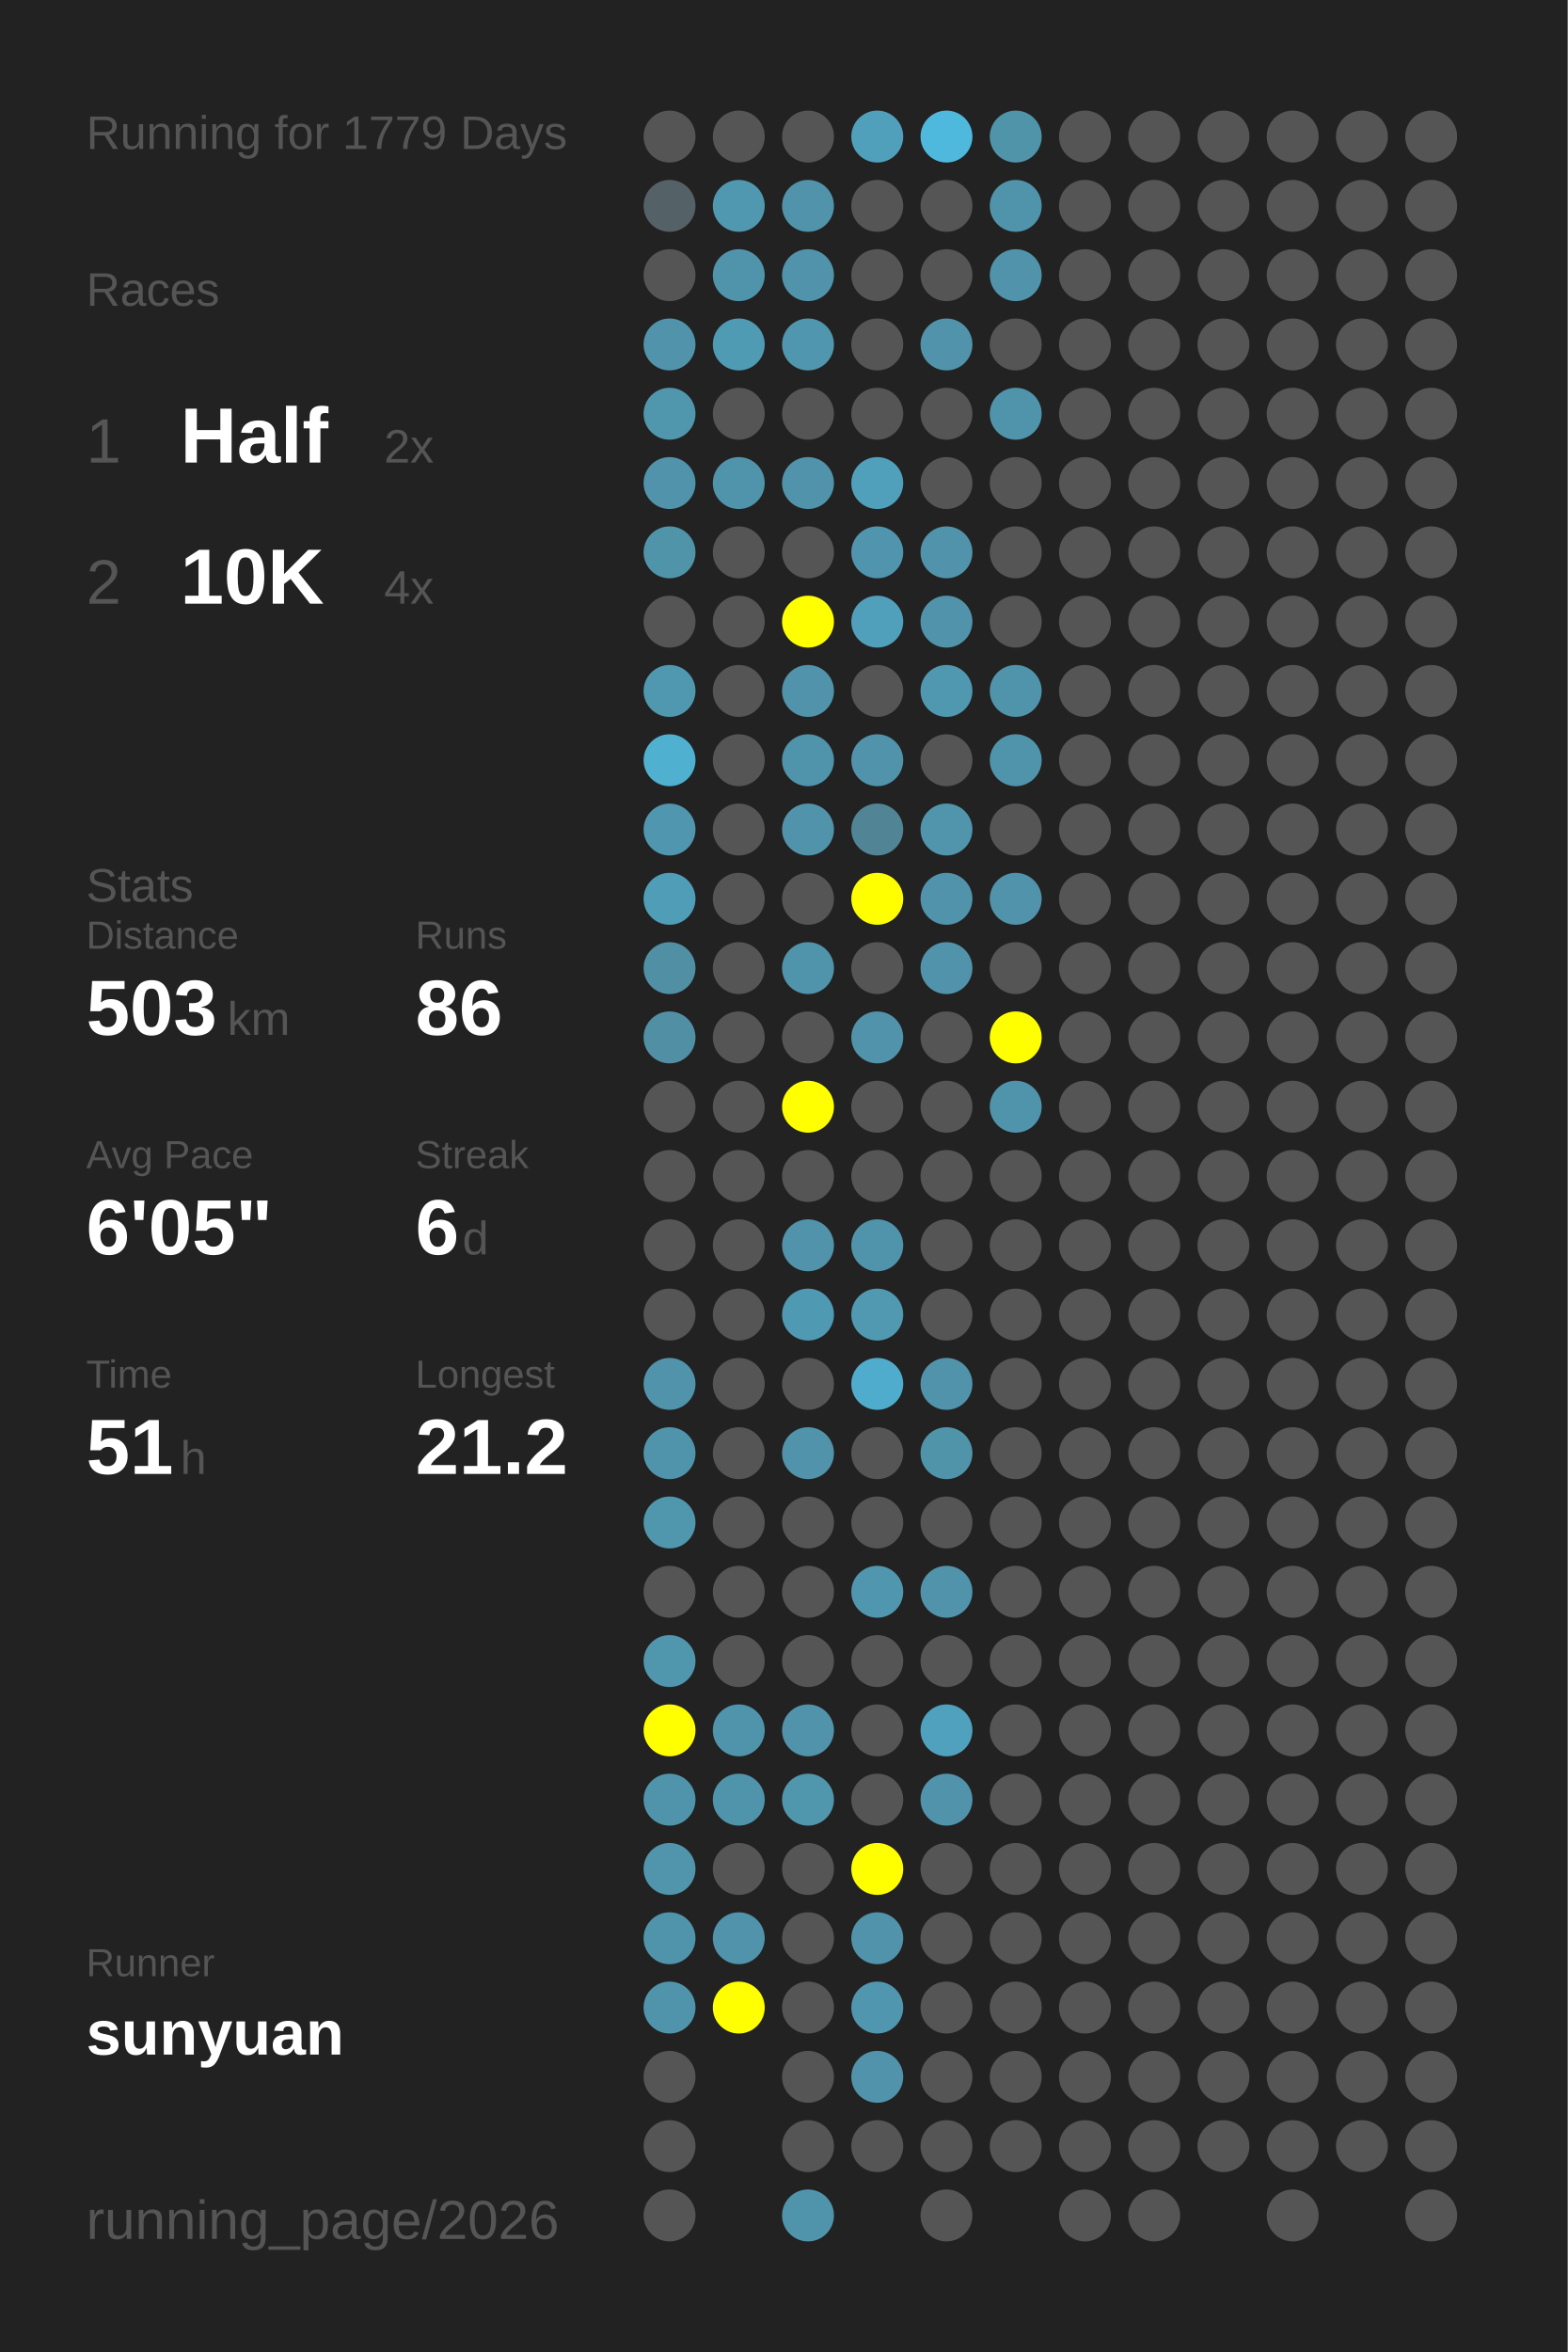
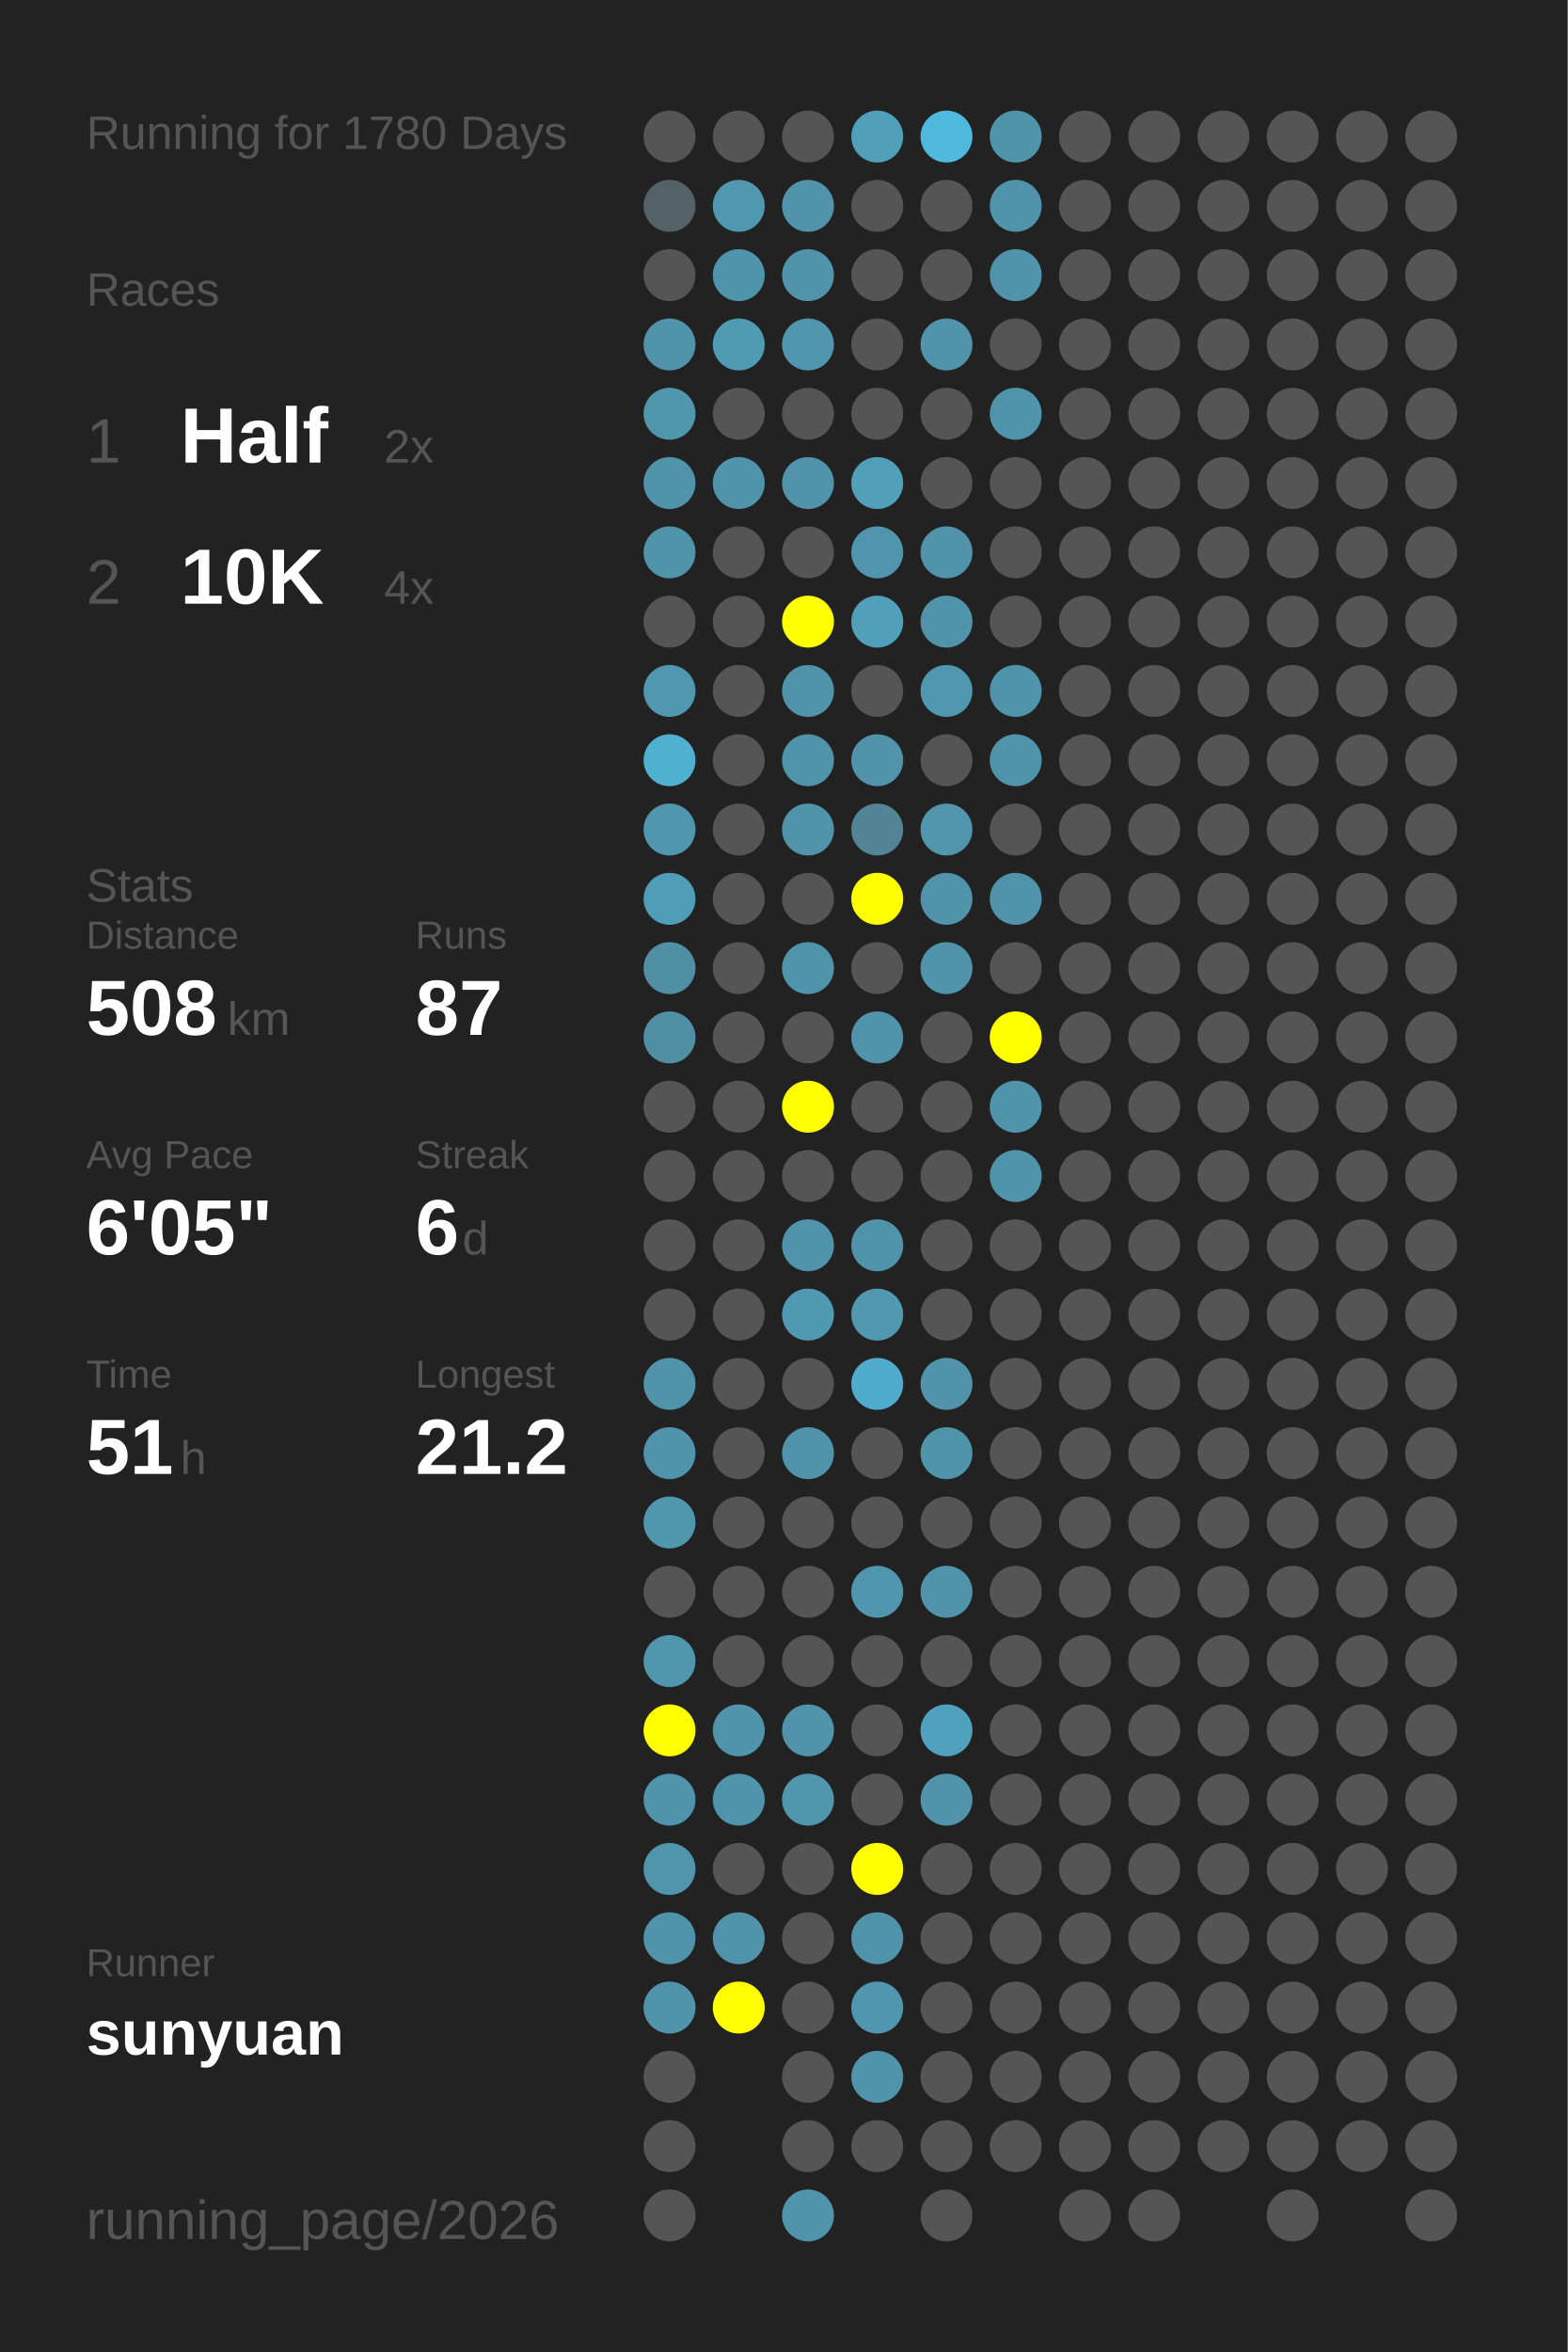
<svg xmlns="http://www.w3.org/2000/svg" baseProfile="full" height="300mm" version="1.1" viewBox="0,0,200,300" width="200mm">
  <defs />
  <rect fill="#222222" height="300" width="200" x="0" y="0" />
-   <text fill="#555555" style="font-size:6px; font-family:Arial;" x="11" y="19">Running for 1779 Days</text>
+   <text fill="#555555" style="font-size:6px; font-family:Arial;" x="11" y="19">Running for 1780 Days</text>
  <text fill="#555555" style="font-size:6px; font-family:Arial;" x="11" y="39">Races</text>
  <text fill="#555555" style="font-size:8px; font-family:Arial;" x="11" y="59">1</text>
  <text fill="#FFFFFF" style="font-size:10px; font-family:Arial; font-weight:bold;" x="23" y="59">Half</text>
  <text fill="#555555" style="font-size:6px; font-family:Arial;" x="49" y="59">2x</text>
  <text fill="#555555" style="font-size:8px; font-family:Arial;" x="11" y="77">2</text>
  <text fill="#FFFFFF" style="font-size:10px; font-family:Arial; font-weight:bold;" x="23" y="77">10K</text>
  <text fill="#555555" style="font-size:6px; font-family:Arial;" x="49" y="77">4x</text>
  <text fill="#555555" style="font-size:6px; font-family:Arial;" x="11" y="115">Stats</text>
  <text fill="#555555" style="font-size:5px; font-family:Arial;" x="11" y="121">Distance</text>
-   <text fill="#FFFFFF" style="font-size:10px; font-family:Arial; font-weight:bold;" x="11" y="132">503</text>
+   <text fill="#FFFFFF" style="font-size:10px; font-family:Arial; font-weight:bold;" x="11" y="132">508</text>
  <text fill="#555555" style="font-size:6px; font-family:Arial;" x="29" y="132">km</text>
  <text fill="#555555" style="font-size:5px; font-family:Arial;" x="53" y="121">Runs</text>
-   <text fill="#FFFFFF" style="font-size:10px; font-family:Arial; font-weight:bold;" x="53" y="132">86</text>
+   <text fill="#FFFFFF" style="font-size:10px; font-family:Arial; font-weight:bold;" x="53" y="132">87</text>
  <text fill="#555555" style="font-size:5px; font-family:Arial;" x="11" y="149">Avg Pace</text>
  <text fill="#FFFFFF" style="font-size:10px; font-family:Arial; font-weight:bold;" x="11" y="160">6'05"</text>
  <text fill="#555555" style="font-size:5px; font-family:Arial;" x="53" y="149">Streak</text>
  <text fill="#FFFFFF" style="font-size:10px; font-family:Arial; font-weight:bold;" x="53" y="160">6</text>
  <text fill="#555555" style="font-size:6px; font-family:Arial;" x="59" y="160">d</text>
  <text fill="#555555" style="font-size:5px; font-family:Arial;" x="11" y="177">Time</text>
  <text fill="#FFFFFF" style="font-size:10px; font-family:Arial; font-weight:bold;" x="11" y="188">51</text>
  <text fill="#555555" style="font-size:6px; font-family:Arial;" x="23" y="188">h</text>
  <text fill="#555555" style="font-size:5px; font-family:Arial;" x="53" y="177">Longest</text>
  <text fill="#FFFFFF" style="font-size:10px; font-family:Arial; font-weight:bold;" x="53" y="188">21.2</text>
  <text fill="#555555" style="font-size:5px; font-family:Arial;" x="11" y="252.065">Runner</text>
  <text fill="#FFFFFF" style="font-size:8px; font-family:Arial; font-weight:bold;" x="11" y="262.065">sunyuan</text>
  <text fill="#555555" style="font-size:7px; font-family:Arial;" x="11" y="285.581">running_page/2026</text>
  <circle cx="85.417" cy="17.419" fill="#555555" r="3.312" />
  <circle cx="85.417" cy="26.258" fill="#546166" r="3.312" />
  <circle cx="85.417" cy="35.097" fill="#555555" r="3.312" />
  <circle cx="85.417" cy="43.935" fill="#5093aa" r="3.312" />
  <circle cx="85.417" cy="52.774" fill="#5096ad" r="3.312" />
  <circle cx="85.417" cy="61.613" fill="#5093aa" r="3.312" />
  <circle cx="85.417" cy="70.452" fill="#5094aa" r="3.312" />
  <circle cx="85.417" cy="79.29" fill="#555555" r="3.312" />
  <circle cx="85.417" cy="88.129" fill="#5098b0" r="3.312" />
  <circle cx="85.417" cy="96.968" fill="#4fb0d0" r="3.312" />
  <circle cx="85.417" cy="105.806" fill="#5096ae" r="3.312" />
  <circle cx="85.417" cy="114.645" fill="#509db8" r="3.312" />
  <circle cx="85.417" cy="123.484" fill="#518fa5" r="3.312" />
  <circle cx="85.417" cy="132.323" fill="#518fa4" r="3.312" />
  <circle cx="85.417" cy="141.161" fill="#555555" r="3.312" />
  <circle cx="85.417" cy="150" fill="#555555" r="3.312" />
  <circle cx="85.417" cy="158.839" fill="#555555" r="3.312" />
  <circle cx="85.417" cy="167.677" fill="#555555" r="3.312" />
  <circle cx="85.417" cy="176.516" fill="#5093aa" r="3.312" />
  <circle cx="85.417" cy="185.355" fill="#5094ab" r="3.312" />
  <circle cx="85.417" cy="194.194" fill="#5096ad" r="3.312" />
  <circle cx="85.417" cy="203.032" fill="#555555" r="3.312" />
  <circle cx="85.417" cy="211.871" fill="#5096ad" r="3.312" />
  <circle cx="85.417" cy="220.71" fill="#FFFF00" r="3.312" />
  <circle cx="85.417" cy="229.548" fill="#5094ab" r="3.312" />
  <circle cx="85.417" cy="238.387" fill="#5095ac" r="3.312" />
  <circle cx="85.417" cy="247.226" fill="#5094ab" r="3.312" />
  <circle cx="85.417" cy="256.065" fill="#5094ab" r="3.312" />
  <circle cx="85.417" cy="264.903" fill="#555555" r="3.312" />
  <circle cx="85.417" cy="273.742" fill="#555555" r="3.312" />
  <circle cx="85.417" cy="282.581" fill="#555555" r="3.312" />
  <circle cx="94.25" cy="17.419" fill="#555555" r="3.312" />
  <circle cx="94.25" cy="26.258" fill="#5098b0" r="3.312" />
  <circle cx="94.25" cy="35.097" fill="#5094ab" r="3.312" />
  <circle cx="94.25" cy="43.935" fill="#509bb4" r="3.312" />
  <circle cx="94.25" cy="52.774" fill="#555555" r="3.312" />
  <circle cx="94.25" cy="61.613" fill="#5094ab" r="3.312" />
  <circle cx="94.25" cy="70.452" fill="#555555" r="3.312" />
  <circle cx="94.25" cy="79.29" fill="#555555" r="3.312" />
  <circle cx="94.25" cy="88.129" fill="#555555" r="3.312" />
  <circle cx="94.25" cy="96.968" fill="#555555" r="3.312" />
  <circle cx="94.25" cy="105.806" fill="#555555" r="3.312" />
  <circle cx="94.25" cy="114.645" fill="#555555" r="3.312" />
  <circle cx="94.25" cy="123.484" fill="#555555" r="3.312" />
  <circle cx="94.25" cy="132.323" fill="#555555" r="3.312" />
  <circle cx="94.25" cy="141.161" fill="#555555" r="3.312" />
  <circle cx="94.25" cy="150" fill="#555555" r="3.312" />
  <circle cx="94.25" cy="158.839" fill="#555555" r="3.312" />
  <circle cx="94.25" cy="167.677" fill="#555555" r="3.312" />
  <circle cx="94.25" cy="176.516" fill="#555555" r="3.312" />
  <circle cx="94.25" cy="185.355" fill="#555555" r="3.312" />
  <circle cx="94.25" cy="194.194" fill="#555555" r="3.312" />
  <circle cx="94.25" cy="203.032" fill="#555555" r="3.312" />
  <circle cx="94.25" cy="211.871" fill="#555555" r="3.312" />
  <circle cx="94.25" cy="220.71" fill="#5094ab" r="3.312" />
  <circle cx="94.25" cy="229.548" fill="#5094ab" r="3.312" />
  <circle cx="94.25" cy="238.387" fill="#555555" r="3.312" />
  <circle cx="94.25" cy="247.226" fill="#5093aa" r="3.312" />
  <circle cx="94.25" cy="256.065" fill="#FFFF00" r="3.312" />
  <circle cx="103.083" cy="17.419" fill="#555555" r="3.312" />
  <circle cx="103.083" cy="26.258" fill="#5093aa" r="3.312" />
  <circle cx="103.083" cy="35.097" fill="#5093aa" r="3.312" />
  <circle cx="103.083" cy="43.935" fill="#5096ae" r="3.312" />
  <circle cx="103.083" cy="52.774" fill="#555555" r="3.312" />
  <circle cx="103.083" cy="61.613" fill="#5093aa" r="3.312" />
  <circle cx="103.083" cy="70.452" fill="#555555" r="3.312" />
  <circle cx="103.083" cy="79.29" fill="#FFFF00" r="3.312" />
  <circle cx="103.083" cy="88.129" fill="#5093aa" r="3.312" />
  <circle cx="103.083" cy="96.968" fill="#5094ab" r="3.312" />
  <circle cx="103.083" cy="105.806" fill="#5093aa" r="3.312" />
  <circle cx="103.083" cy="114.645" fill="#555555" r="3.312" />
  <circle cx="103.083" cy="123.484" fill="#5094ab" r="3.312" />
  <circle cx="103.083" cy="132.323" fill="#555555" r="3.312" />
  <circle cx="103.083" cy="141.161" fill="#FFFF00" r="3.312" />
  <circle cx="103.083" cy="150" fill="#555555" r="3.312" />
  <circle cx="103.083" cy="158.839" fill="#5093aa" r="3.312" />
  <circle cx="103.083" cy="167.677" fill="#5099b2" r="3.312" />
  <circle cx="103.083" cy="176.516" fill="#555555" r="3.312" />
  <circle cx="103.083" cy="185.355" fill="#5093aa" r="3.312" />
  <circle cx="103.083" cy="194.194" fill="#555555" r="3.312" />
  <circle cx="103.083" cy="203.032" fill="#555555" r="3.312" />
  <circle cx="103.083" cy="211.871" fill="#555555" r="3.312" />
  <circle cx="103.083" cy="220.71" fill="#5093aa" r="3.312" />
  <circle cx="103.083" cy="229.548" fill="#5096ad" r="3.312" />
  <circle cx="103.083" cy="238.387" fill="#555555" r="3.312" />
  <circle cx="103.083" cy="247.226" fill="#555555" r="3.312" />
  <circle cx="103.083" cy="256.065" fill="#555555" r="3.312" />
  <circle cx="103.083" cy="264.903" fill="#555555" r="3.312" />
  <circle cx="103.083" cy="273.742" fill="#555555" r="3.312" />
  <circle cx="103.083" cy="282.581" fill="#5094ab" r="3.312" />
  <circle cx="111.917" cy="17.419" fill="#50a0bb" r="3.312" />
  <circle cx="111.917" cy="26.258" fill="#555555" r="3.312" />
  <circle cx="111.917" cy="35.097" fill="#555555" r="3.312" />
  <circle cx="111.917" cy="43.935" fill="#555555" r="3.312" />
  <circle cx="111.917" cy="52.774" fill="#555555" r="3.312" />
  <circle cx="111.917" cy="61.613" fill="#50a0bc" r="3.312" />
  <circle cx="111.917" cy="70.452" fill="#5095ad" r="3.312" />
  <circle cx="111.917" cy="79.29" fill="#50a0bb" r="3.312" />
  <circle cx="111.917" cy="88.129" fill="#555555" r="3.312" />
  <circle cx="111.917" cy="96.968" fill="#5093aa" r="3.312" />
  <circle cx="111.917" cy="105.806" fill="#518495" r="3.312" />
  <circle cx="111.917" cy="114.645" fill="#FFFF00" r="3.312" />
  <circle cx="111.917" cy="123.484" fill="#555555" r="3.312" />
  <circle cx="111.917" cy="132.323" fill="#5093aa" r="3.312" />
  <circle cx="111.917" cy="141.161" fill="#555555" r="3.312" />
  <circle cx="111.917" cy="150" fill="#555555" r="3.312" />
  <circle cx="111.917" cy="158.839" fill="#5094ab" r="3.312" />
  <circle cx="111.917" cy="167.677" fill="#5099b1" r="3.312" />
  <circle cx="111.917" cy="176.516" fill="#4faccc" r="3.312" />
  <circle cx="111.917" cy="185.355" fill="#555555" r="3.312" />
  <circle cx="111.917" cy="194.194" fill="#555555" r="3.312" />
  <circle cx="111.917" cy="203.032" fill="#5096ae" r="3.312" />
  <circle cx="111.917" cy="211.871" fill="#555555" r="3.312" />
  <circle cx="111.917" cy="220.71" fill="#555555" r="3.312" />
  <circle cx="111.917" cy="229.548" fill="#555555" r="3.312" />
  <circle cx="111.917" cy="238.387" fill="#FFFF00" r="3.312" />
  <circle cx="111.917" cy="247.226" fill="#5093aa" r="3.312" />
  <circle cx="111.917" cy="256.065" fill="#5096ae" r="3.312" />
  <circle cx="111.917" cy="264.903" fill="#5093aa" r="3.312" />
  <circle cx="111.917" cy="273.742" fill="#555555" r="3.312" />
  <circle cx="120.75" cy="17.419" fill="#4eb9dd" r="3.312" />
  <circle cx="120.75" cy="26.258" fill="#555555" r="3.312" />
  <circle cx="120.75" cy="35.097" fill="#555555" r="3.312" />
  <circle cx="120.75" cy="43.935" fill="#5093aa" r="3.312" />
  <circle cx="120.75" cy="52.774" fill="#555555" r="3.312" />
  <circle cx="120.75" cy="61.613" fill="#555555" r="3.312" />
  <circle cx="120.75" cy="70.452" fill="#5093aa" r="3.312" />
  <circle cx="120.75" cy="79.29" fill="#5093aa" r="3.312" />
  <circle cx="120.75" cy="88.129" fill="#5098b0" r="3.312" />
  <circle cx="120.75" cy="96.968" fill="#555555" r="3.312" />
  <circle cx="120.75" cy="105.806" fill="#5095ac" r="3.312" />
  <circle cx="120.75" cy="114.645" fill="#5093aa" r="3.312" />
  <circle cx="120.75" cy="123.484" fill="#5093aa" r="3.312" />
  <circle cx="120.75" cy="132.323" fill="#555555" r="3.312" />
  <circle cx="120.75" cy="141.161" fill="#555555" r="3.312" />
  <circle cx="120.75" cy="150" fill="#555555" r="3.312" />
  <circle cx="120.75" cy="158.839" fill="#555555" r="3.312" />
  <circle cx="120.75" cy="167.677" fill="#555555" r="3.312" />
  <circle cx="120.75" cy="176.516" fill="#5093aa" r="3.312" />
  <circle cx="120.75" cy="185.355" fill="#5094aa" r="3.312" />
  <circle cx="120.75" cy="194.194" fill="#555555" r="3.312" />
  <circle cx="120.75" cy="203.032" fill="#5093aa" r="3.312" />
  <circle cx="120.75" cy="211.871" fill="#555555" r="3.312" />
  <circle cx="120.75" cy="220.71" fill="#50a1bd" r="3.312" />
  <circle cx="120.75" cy="229.548" fill="#5093aa" r="3.312" />
  <circle cx="120.75" cy="238.387" fill="#555555" r="3.312" />
  <circle cx="120.75" cy="247.226" fill="#555555" r="3.312" />
  <circle cx="120.75" cy="256.065" fill="#555555" r="3.312" />
  <circle cx="120.75" cy="264.903" fill="#555555" r="3.312" />
  <circle cx="120.75" cy="273.742" fill="#555555" r="3.312" />
  <circle cx="120.75" cy="282.581" fill="#555555" r="3.312" />
  <circle cx="129.583" cy="17.419" fill="#5094aa" r="3.312" />
  <circle cx="129.583" cy="26.258" fill="#5094ab" r="3.312" />
  <circle cx="129.583" cy="35.097" fill="#5093aa" r="3.312" />
  <circle cx="129.583" cy="43.935" fill="#555555" r="3.312" />
  <circle cx="129.583" cy="52.774" fill="#5094ab" r="3.312" />
  <circle cx="129.583" cy="61.613" fill="#555555" r="3.312" />
  <circle cx="129.583" cy="70.452" fill="#555555" r="3.312" />
  <circle cx="129.583" cy="79.29" fill="#555555" r="3.312" />
  <circle cx="129.583" cy="88.129" fill="#5094ab" r="3.312" />
  <circle cx="129.583" cy="96.968" fill="#5094ab" r="3.312" />
  <circle cx="129.583" cy="105.806" fill="#555555" r="3.312" />
  <circle cx="129.583" cy="114.645" fill="#5093aa" r="3.312" />
  <circle cx="129.583" cy="123.484" fill="#555555" r="3.312" />
  <circle cx="129.583" cy="132.323" fill="#FFFF00" r="3.312" />
  <circle cx="129.583" cy="141.161" fill="#5094ab" r="3.312" />
-   <circle cx="129.583" cy="150" fill="#555555" r="3.312" />
+   <circle cx="129.583" cy="150" fill="#5094aa" r="3.312" />
  <circle cx="129.583" cy="158.839" fill="#555555" r="3.312" />
  <circle cx="129.583" cy="167.677" fill="#555555" r="3.312" />
  <circle cx="129.583" cy="176.516" fill="#555555" r="3.312" />
  <circle cx="129.583" cy="185.355" fill="#555555" r="3.312" />
  <circle cx="129.583" cy="194.194" fill="#555555" r="3.312" />
  <circle cx="129.583" cy="203.032" fill="#555555" r="3.312" />
  <circle cx="129.583" cy="211.871" fill="#555555" r="3.312" />
  <circle cx="129.583" cy="220.71" fill="#555555" r="3.312" />
  <circle cx="129.583" cy="229.548" fill="#555555" r="3.312" />
  <circle cx="129.583" cy="238.387" fill="#555555" r="3.312" />
  <circle cx="129.583" cy="247.226" fill="#555555" r="3.312" />
  <circle cx="129.583" cy="256.065" fill="#555555" r="3.312" />
  <circle cx="129.583" cy="264.903" fill="#555555" r="3.312" />
  <circle cx="129.583" cy="273.742" fill="#555555" r="3.312" />
  <circle cx="138.417" cy="17.419" fill="#555555" r="3.312" />
  <circle cx="138.417" cy="26.258" fill="#555555" r="3.312" />
  <circle cx="138.417" cy="35.097" fill="#555555" r="3.312" />
  <circle cx="138.417" cy="43.935" fill="#555555" r="3.312" />
  <circle cx="138.417" cy="52.774" fill="#555555" r="3.312" />
  <circle cx="138.417" cy="61.613" fill="#555555" r="3.312" />
  <circle cx="138.417" cy="70.452" fill="#555555" r="3.312" />
  <circle cx="138.417" cy="79.29" fill="#555555" r="3.312" />
  <circle cx="138.417" cy="88.129" fill="#555555" r="3.312" />
  <circle cx="138.417" cy="96.968" fill="#555555" r="3.312" />
  <circle cx="138.417" cy="105.806" fill="#555555" r="3.312" />
  <circle cx="138.417" cy="114.645" fill="#555555" r="3.312" />
  <circle cx="138.417" cy="123.484" fill="#555555" r="3.312" />
  <circle cx="138.417" cy="132.323" fill="#555555" r="3.312" />
  <circle cx="138.417" cy="141.161" fill="#555555" r="3.312" />
  <circle cx="138.417" cy="150" fill="#555555" r="3.312" />
  <circle cx="138.417" cy="158.839" fill="#555555" r="3.312" />
  <circle cx="138.417" cy="167.677" fill="#555555" r="3.312" />
  <circle cx="138.417" cy="176.516" fill="#555555" r="3.312" />
  <circle cx="138.417" cy="185.355" fill="#555555" r="3.312" />
  <circle cx="138.417" cy="194.194" fill="#555555" r="3.312" />
  <circle cx="138.417" cy="203.032" fill="#555555" r="3.312" />
  <circle cx="138.417" cy="211.871" fill="#555555" r="3.312" />
  <circle cx="138.417" cy="220.71" fill="#555555" r="3.312" />
  <circle cx="138.417" cy="229.548" fill="#555555" r="3.312" />
  <circle cx="138.417" cy="238.387" fill="#555555" r="3.312" />
  <circle cx="138.417" cy="247.226" fill="#555555" r="3.312" />
  <circle cx="138.417" cy="256.065" fill="#555555" r="3.312" />
  <circle cx="138.417" cy="264.903" fill="#555555" r="3.312" />
  <circle cx="138.417" cy="273.742" fill="#555555" r="3.312" />
  <circle cx="138.417" cy="282.581" fill="#555555" r="3.312" />
  <circle cx="147.25" cy="17.419" fill="#555555" r="3.312" />
  <circle cx="147.25" cy="26.258" fill="#555555" r="3.312" />
  <circle cx="147.25" cy="35.097" fill="#555555" r="3.312" />
  <circle cx="147.25" cy="43.935" fill="#555555" r="3.312" />
  <circle cx="147.25" cy="52.774" fill="#555555" r="3.312" />
  <circle cx="147.25" cy="61.613" fill="#555555" r="3.312" />
  <circle cx="147.25" cy="70.452" fill="#555555" r="3.312" />
  <circle cx="147.25" cy="79.29" fill="#555555" r="3.312" />
  <circle cx="147.25" cy="88.129" fill="#555555" r="3.312" />
  <circle cx="147.25" cy="96.968" fill="#555555" r="3.312" />
  <circle cx="147.25" cy="105.806" fill="#555555" r="3.312" />
  <circle cx="147.25" cy="114.645" fill="#555555" r="3.312" />
  <circle cx="147.25" cy="123.484" fill="#555555" r="3.312" />
  <circle cx="147.25" cy="132.323" fill="#555555" r="3.312" />
  <circle cx="147.25" cy="141.161" fill="#555555" r="3.312" />
  <circle cx="147.25" cy="150" fill="#555555" r="3.312" />
  <circle cx="147.25" cy="158.839" fill="#555555" r="3.312" />
  <circle cx="147.25" cy="167.677" fill="#555555" r="3.312" />
  <circle cx="147.25" cy="176.516" fill="#555555" r="3.312" />
  <circle cx="147.25" cy="185.355" fill="#555555" r="3.312" />
  <circle cx="147.25" cy="194.194" fill="#555555" r="3.312" />
  <circle cx="147.25" cy="203.032" fill="#555555" r="3.312" />
  <circle cx="147.25" cy="211.871" fill="#555555" r="3.312" />
  <circle cx="147.25" cy="220.71" fill="#555555" r="3.312" />
  <circle cx="147.25" cy="229.548" fill="#555555" r="3.312" />
  <circle cx="147.25" cy="238.387" fill="#555555" r="3.312" />
  <circle cx="147.25" cy="247.226" fill="#555555" r="3.312" />
  <circle cx="147.25" cy="256.065" fill="#555555" r="3.312" />
  <circle cx="147.25" cy="264.903" fill="#555555" r="3.312" />
  <circle cx="147.25" cy="273.742" fill="#555555" r="3.312" />
  <circle cx="147.25" cy="282.581" fill="#555555" r="3.312" />
  <circle cx="156.083" cy="17.419" fill="#555555" r="3.312" />
  <circle cx="156.083" cy="26.258" fill="#555555" r="3.312" />
  <circle cx="156.083" cy="35.097" fill="#555555" r="3.312" />
  <circle cx="156.083" cy="43.935" fill="#555555" r="3.312" />
  <circle cx="156.083" cy="52.774" fill="#555555" r="3.312" />
  <circle cx="156.083" cy="61.613" fill="#555555" r="3.312" />
  <circle cx="156.083" cy="70.452" fill="#555555" r="3.312" />
  <circle cx="156.083" cy="79.29" fill="#555555" r="3.312" />
  <circle cx="156.083" cy="88.129" fill="#555555" r="3.312" />
  <circle cx="156.083" cy="96.968" fill="#555555" r="3.312" />
  <circle cx="156.083" cy="105.806" fill="#555555" r="3.312" />
  <circle cx="156.083" cy="114.645" fill="#555555" r="3.312" />
  <circle cx="156.083" cy="123.484" fill="#555555" r="3.312" />
  <circle cx="156.083" cy="132.323" fill="#555555" r="3.312" />
  <circle cx="156.083" cy="141.161" fill="#555555" r="3.312" />
  <circle cx="156.083" cy="150" fill="#555555" r="3.312" />
  <circle cx="156.083" cy="158.839" fill="#555555" r="3.312" />
  <circle cx="156.083" cy="167.677" fill="#555555" r="3.312" />
  <circle cx="156.083" cy="176.516" fill="#555555" r="3.312" />
  <circle cx="156.083" cy="185.355" fill="#555555" r="3.312" />
  <circle cx="156.083" cy="194.194" fill="#555555" r="3.312" />
  <circle cx="156.083" cy="203.032" fill="#555555" r="3.312" />
  <circle cx="156.083" cy="211.871" fill="#555555" r="3.312" />
  <circle cx="156.083" cy="220.71" fill="#555555" r="3.312" />
  <circle cx="156.083" cy="229.548" fill="#555555" r="3.312" />
  <circle cx="156.083" cy="238.387" fill="#555555" r="3.312" />
  <circle cx="156.083" cy="247.226" fill="#555555" r="3.312" />
  <circle cx="156.083" cy="256.065" fill="#555555" r="3.312" />
  <circle cx="156.083" cy="264.903" fill="#555555" r="3.312" />
  <circle cx="156.083" cy="273.742" fill="#555555" r="3.312" />
  <circle cx="164.917" cy="17.419" fill="#555555" r="3.312" />
  <circle cx="164.917" cy="26.258" fill="#555555" r="3.312" />
  <circle cx="164.917" cy="35.097" fill="#555555" r="3.312" />
  <circle cx="164.917" cy="43.935" fill="#555555" r="3.312" />
  <circle cx="164.917" cy="52.774" fill="#555555" r="3.312" />
  <circle cx="164.917" cy="61.613" fill="#555555" r="3.312" />
  <circle cx="164.917" cy="70.452" fill="#555555" r="3.312" />
  <circle cx="164.917" cy="79.29" fill="#555555" r="3.312" />
  <circle cx="164.917" cy="88.129" fill="#555555" r="3.312" />
  <circle cx="164.917" cy="96.968" fill="#555555" r="3.312" />
  <circle cx="164.917" cy="105.806" fill="#555555" r="3.312" />
  <circle cx="164.917" cy="114.645" fill="#555555" r="3.312" />
  <circle cx="164.917" cy="123.484" fill="#555555" r="3.312" />
  <circle cx="164.917" cy="132.323" fill="#555555" r="3.312" />
  <circle cx="164.917" cy="141.161" fill="#555555" r="3.312" />
  <circle cx="164.917" cy="150" fill="#555555" r="3.312" />
  <circle cx="164.917" cy="158.839" fill="#555555" r="3.312" />
  <circle cx="164.917" cy="167.677" fill="#555555" r="3.312" />
  <circle cx="164.917" cy="176.516" fill="#555555" r="3.312" />
  <circle cx="164.917" cy="185.355" fill="#555555" r="3.312" />
  <circle cx="164.917" cy="194.194" fill="#555555" r="3.312" />
  <circle cx="164.917" cy="203.032" fill="#555555" r="3.312" />
  <circle cx="164.917" cy="211.871" fill="#555555" r="3.312" />
  <circle cx="164.917" cy="220.71" fill="#555555" r="3.312" />
  <circle cx="164.917" cy="229.548" fill="#555555" r="3.312" />
  <circle cx="164.917" cy="238.387" fill="#555555" r="3.312" />
  <circle cx="164.917" cy="247.226" fill="#555555" r="3.312" />
  <circle cx="164.917" cy="256.065" fill="#555555" r="3.312" />
  <circle cx="164.917" cy="264.903" fill="#555555" r="3.312" />
  <circle cx="164.917" cy="273.742" fill="#555555" r="3.312" />
  <circle cx="164.917" cy="282.581" fill="#555555" r="3.312" />
  <circle cx="173.75" cy="17.419" fill="#555555" r="3.312" />
  <circle cx="173.75" cy="26.258" fill="#555555" r="3.312" />
  <circle cx="173.75" cy="35.097" fill="#555555" r="3.312" />
  <circle cx="173.75" cy="43.935" fill="#555555" r="3.312" />
  <circle cx="173.75" cy="52.774" fill="#555555" r="3.312" />
  <circle cx="173.75" cy="61.613" fill="#555555" r="3.312" />
  <circle cx="173.75" cy="70.452" fill="#555555" r="3.312" />
  <circle cx="173.75" cy="79.29" fill="#555555" r="3.312" />
  <circle cx="173.75" cy="88.129" fill="#555555" r="3.312" />
  <circle cx="173.75" cy="96.968" fill="#555555" r="3.312" />
  <circle cx="173.75" cy="105.806" fill="#555555" r="3.312" />
  <circle cx="173.75" cy="114.645" fill="#555555" r="3.312" />
  <circle cx="173.75" cy="123.484" fill="#555555" r="3.312" />
  <circle cx="173.75" cy="132.323" fill="#555555" r="3.312" />
  <circle cx="173.75" cy="141.161" fill="#555555" r="3.312" />
  <circle cx="173.75" cy="150" fill="#555555" r="3.312" />
  <circle cx="173.75" cy="158.839" fill="#555555" r="3.312" />
  <circle cx="173.75" cy="167.677" fill="#555555" r="3.312" />
  <circle cx="173.75" cy="176.516" fill="#555555" r="3.312" />
  <circle cx="173.75" cy="185.355" fill="#555555" r="3.312" />
  <circle cx="173.75" cy="194.194" fill="#555555" r="3.312" />
  <circle cx="173.75" cy="203.032" fill="#555555" r="3.312" />
  <circle cx="173.75" cy="211.871" fill="#555555" r="3.312" />
  <circle cx="173.75" cy="220.71" fill="#555555" r="3.312" />
  <circle cx="173.75" cy="229.548" fill="#555555" r="3.312" />
  <circle cx="173.75" cy="238.387" fill="#555555" r="3.312" />
  <circle cx="173.75" cy="247.226" fill="#555555" r="3.312" />
  <circle cx="173.75" cy="256.065" fill="#555555" r="3.312" />
  <circle cx="173.75" cy="264.903" fill="#555555" r="3.312" />
  <circle cx="173.75" cy="273.742" fill="#555555" r="3.312" />
  <circle cx="182.583" cy="17.419" fill="#555555" r="3.312" />
  <circle cx="182.583" cy="26.258" fill="#555555" r="3.312" />
  <circle cx="182.583" cy="35.097" fill="#555555" r="3.312" />
  <circle cx="182.583" cy="43.935" fill="#555555" r="3.312" />
  <circle cx="182.583" cy="52.774" fill="#555555" r="3.312" />
  <circle cx="182.583" cy="61.613" fill="#555555" r="3.312" />
  <circle cx="182.583" cy="70.452" fill="#555555" r="3.312" />
  <circle cx="182.583" cy="79.29" fill="#555555" r="3.312" />
  <circle cx="182.583" cy="88.129" fill="#555555" r="3.312" />
  <circle cx="182.583" cy="96.968" fill="#555555" r="3.312" />
  <circle cx="182.583" cy="105.806" fill="#555555" r="3.312" />
  <circle cx="182.583" cy="114.645" fill="#555555" r="3.312" />
  <circle cx="182.583" cy="123.484" fill="#555555" r="3.312" />
  <circle cx="182.583" cy="132.323" fill="#555555" r="3.312" />
  <circle cx="182.583" cy="141.161" fill="#555555" r="3.312" />
  <circle cx="182.583" cy="150" fill="#555555" r="3.312" />
  <circle cx="182.583" cy="158.839" fill="#555555" r="3.312" />
  <circle cx="182.583" cy="167.677" fill="#555555" r="3.312" />
  <circle cx="182.583" cy="176.516" fill="#555555" r="3.312" />
  <circle cx="182.583" cy="185.355" fill="#555555" r="3.312" />
  <circle cx="182.583" cy="194.194" fill="#555555" r="3.312" />
  <circle cx="182.583" cy="203.032" fill="#555555" r="3.312" />
  <circle cx="182.583" cy="211.871" fill="#555555" r="3.312" />
  <circle cx="182.583" cy="220.71" fill="#555555" r="3.312" />
  <circle cx="182.583" cy="229.548" fill="#555555" r="3.312" />
  <circle cx="182.583" cy="238.387" fill="#555555" r="3.312" />
  <circle cx="182.583" cy="247.226" fill="#555555" r="3.312" />
  <circle cx="182.583" cy="256.065" fill="#555555" r="3.312" />
  <circle cx="182.583" cy="264.903" fill="#555555" r="3.312" />
  <circle cx="182.583" cy="273.742" fill="#555555" r="3.312" />
  <circle cx="182.583" cy="282.581" fill="#555555" r="3.312" />
</svg>
